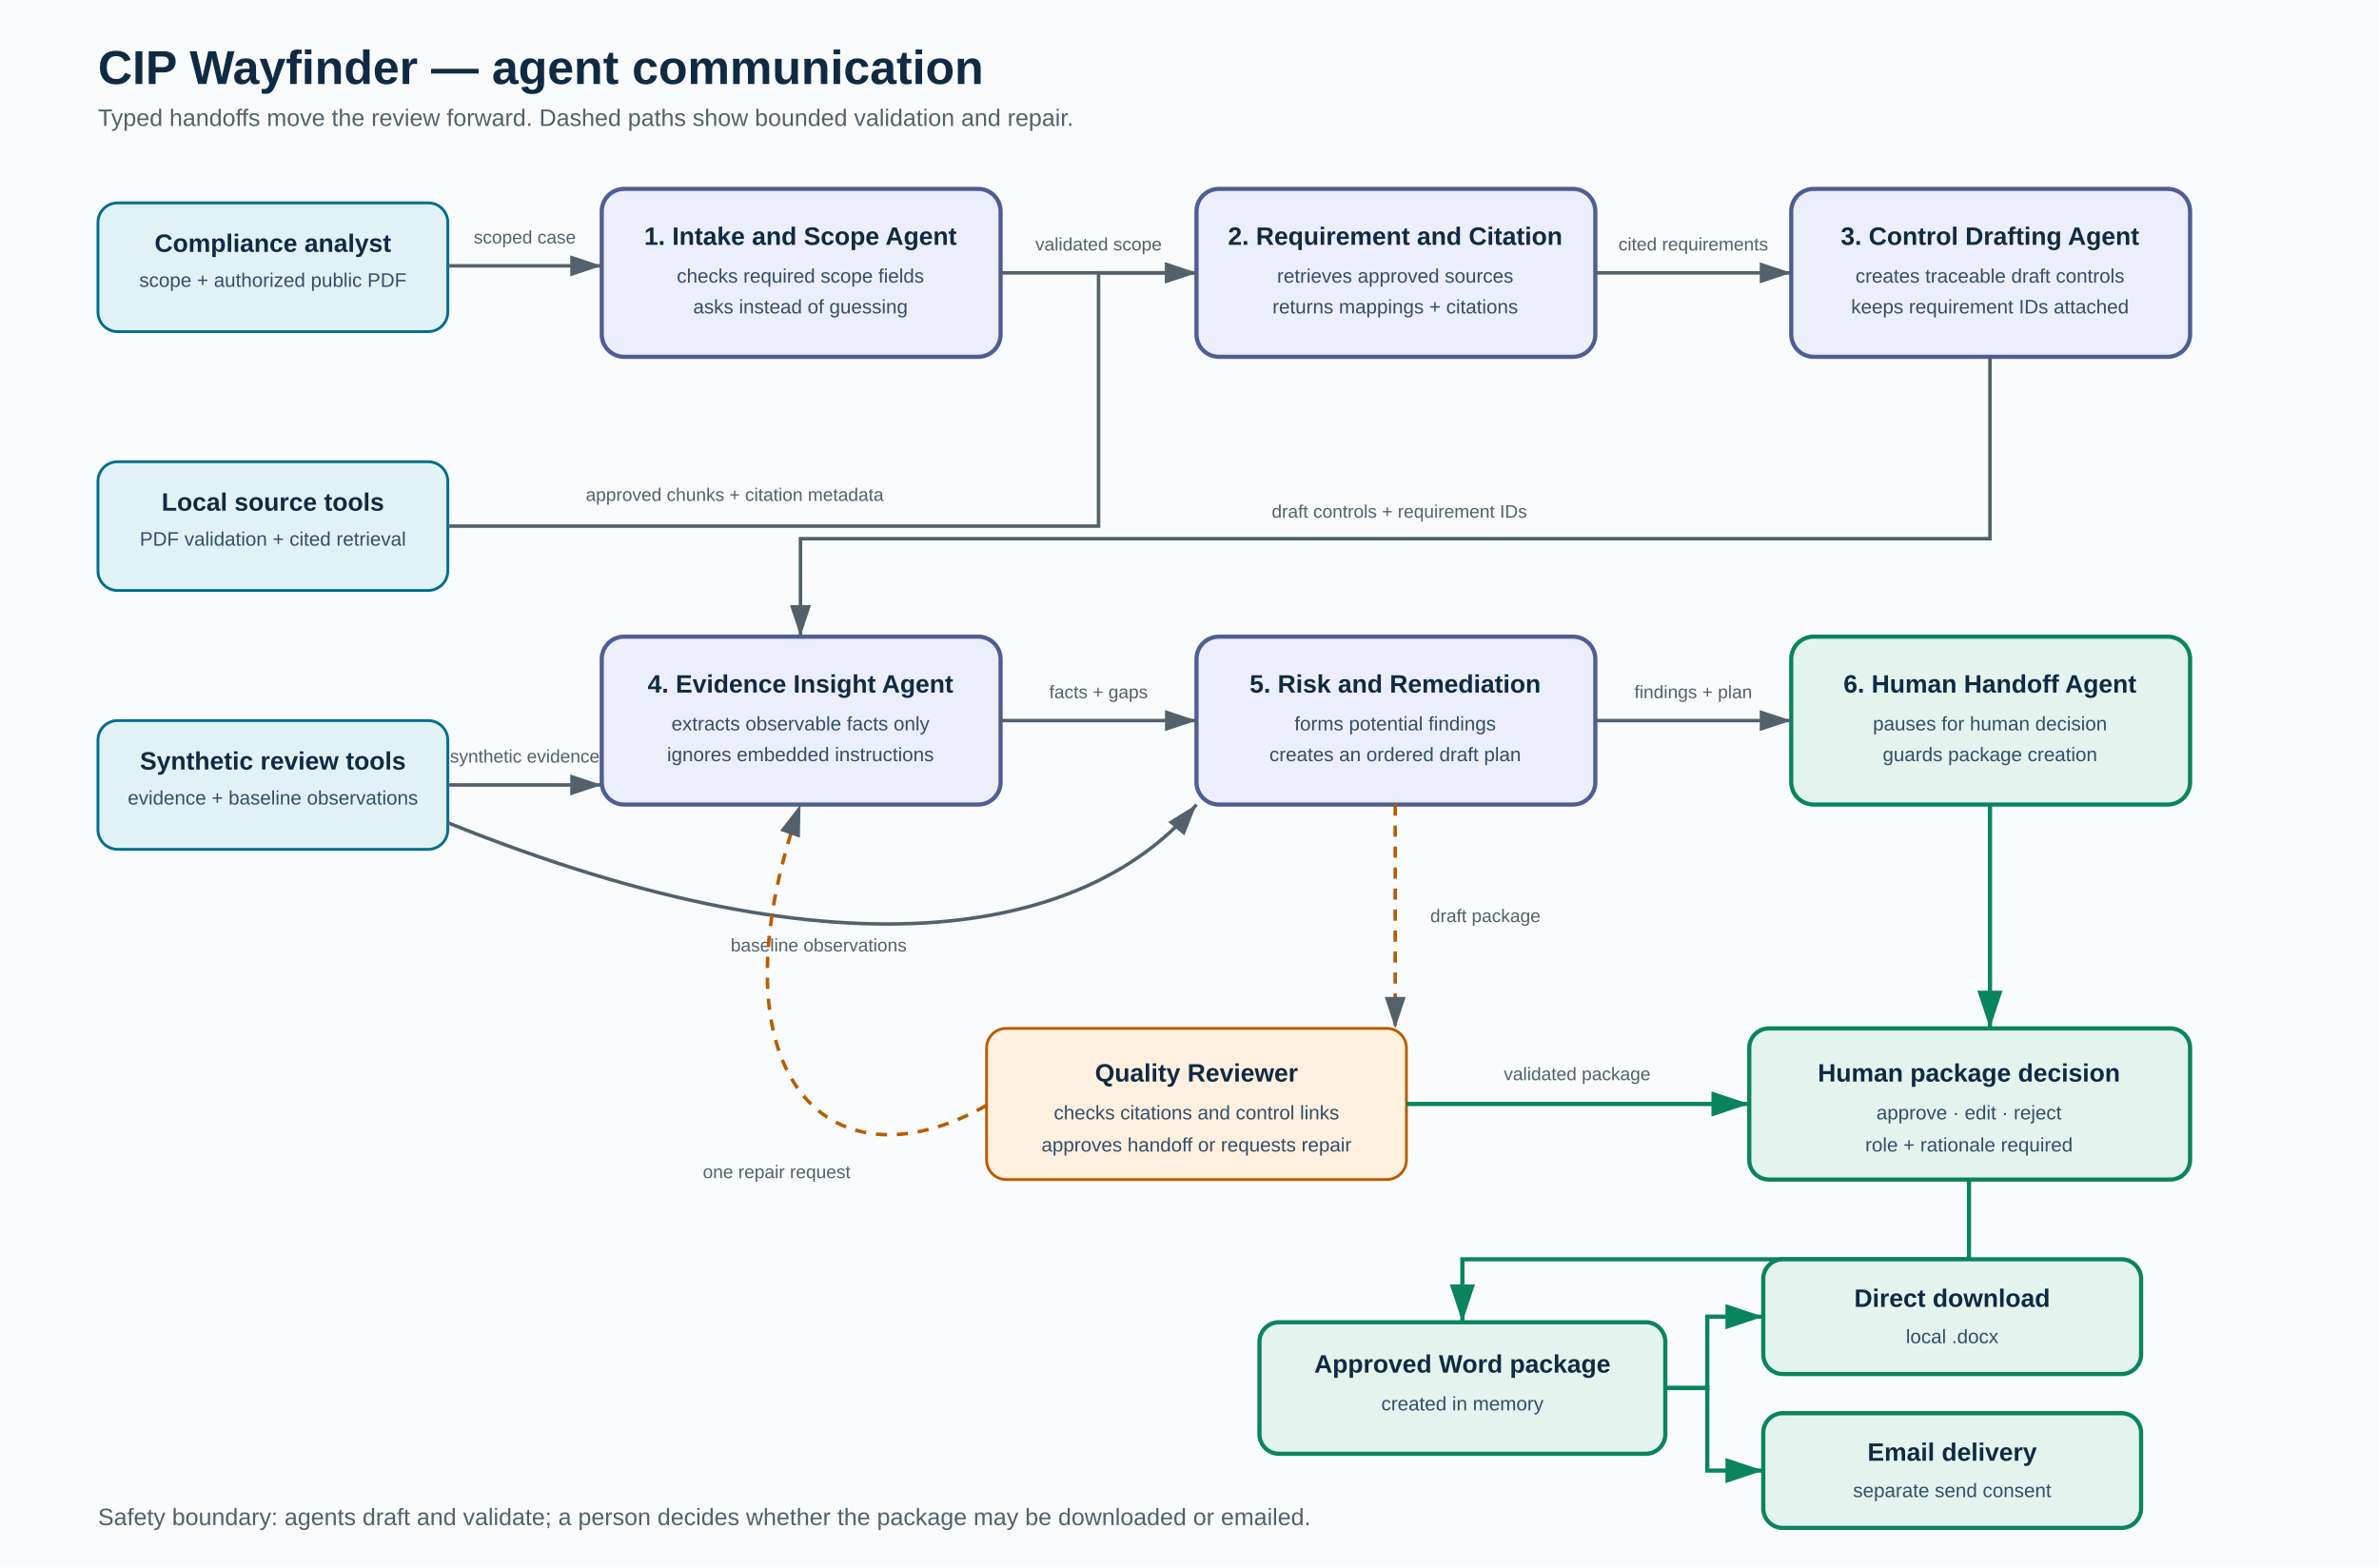
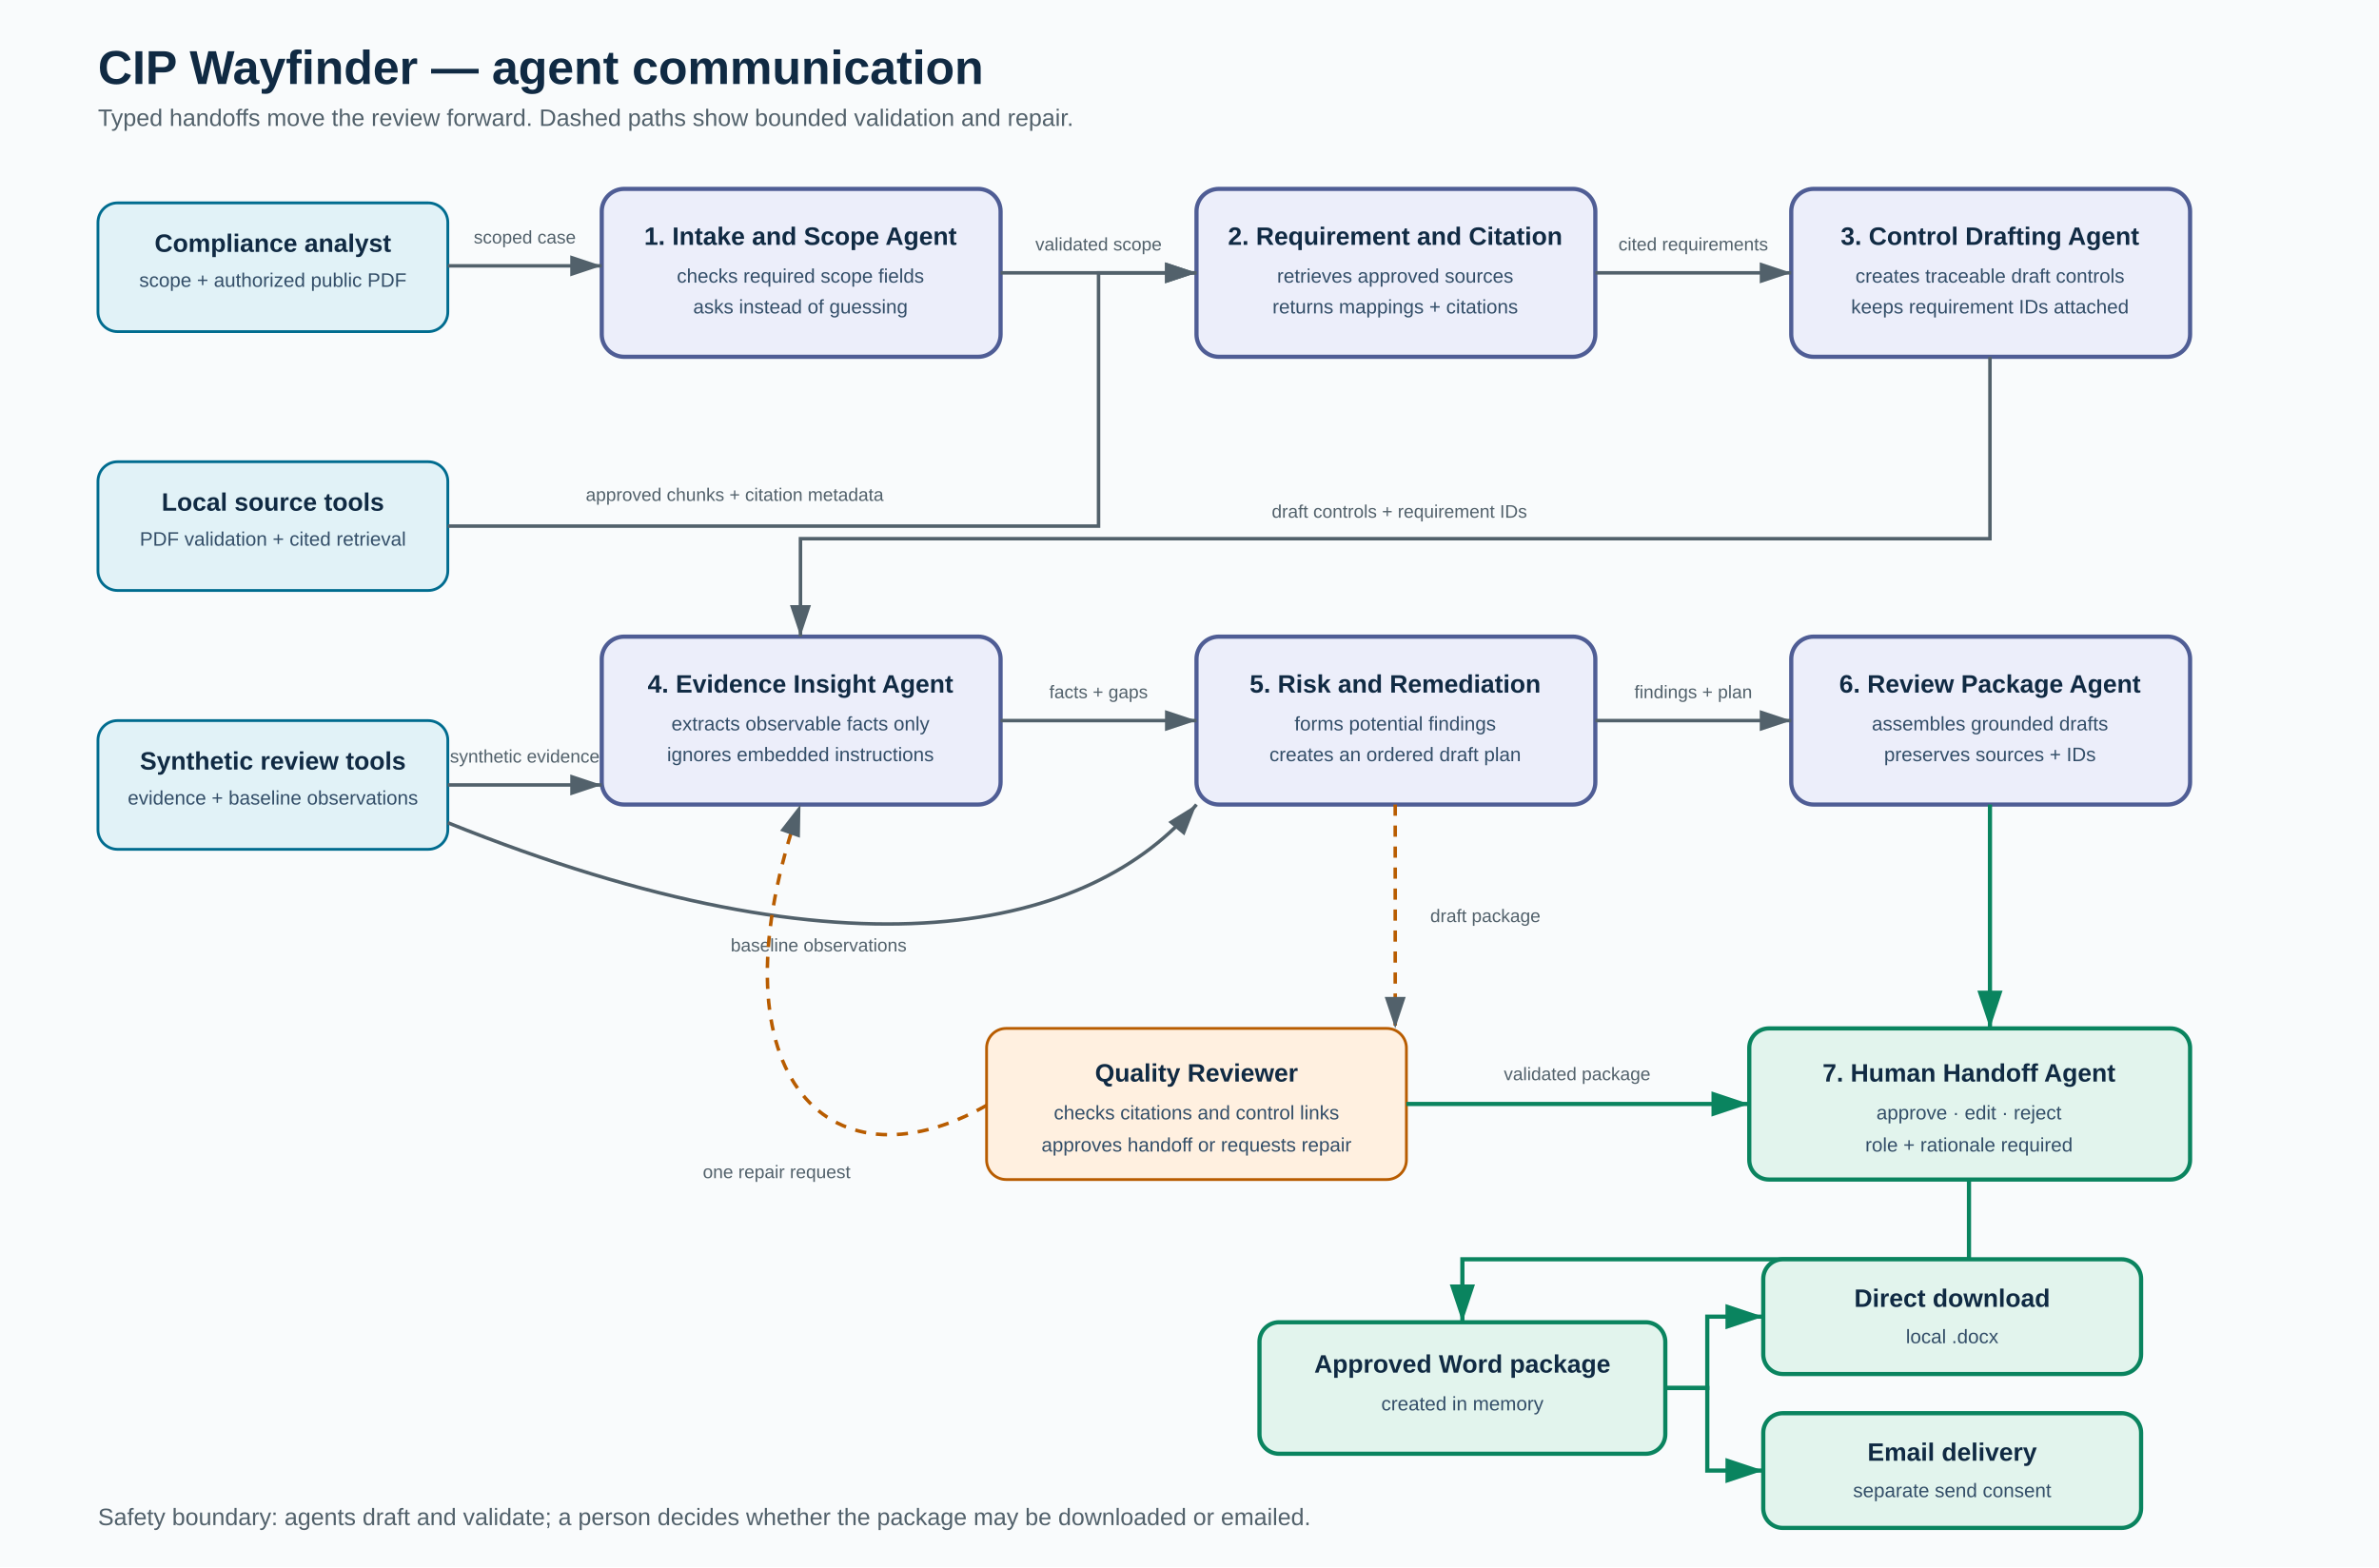
<svg xmlns="http://www.w3.org/2000/svg" width="1700" height="1120" viewBox="0 0 1700 1120" role="img" aria-labelledby="title description">
  <defs>
    <marker id="arrow" markerWidth="10" markerHeight="10" refX="9" refY="3" orient="auto">
      <path d="M0 0 L0 6 L9 3 z" fill="#52616B" />
    </marker>
    <marker id="greenArrow" markerWidth="10" markerHeight="10" refX="9" refY="3" orient="auto">
      <path d="M0 0 L0 6 L9 3 z" fill="#0A845F" />
    </marker>
    <style>
      .title{font:700 34px Arial,sans-serif;fill:#102A43}.subtitle{font:400 17px Arial,sans-serif;fill:#52616B}.name{font:700 18px Arial,sans-serif;fill:#102A43}.detail{font:400 14px Arial,sans-serif;fill:#334E68}.message{font:400 13px Arial,sans-serif;fill:#52616B}
      .line{fill:none;stroke:#52616B;stroke-width:2.5;marker-end:url(#arrow)}.approved{fill:none;stroke:#0A845F;stroke-width:3;marker-end:url(#greenArrow)}.dashed{fill:none;stroke:#B85C00;stroke-width:2.5;stroke-dasharray:8 7;marker-end:url(#arrow)}
    </style>
  </defs>
  <rect width="1700" height="1120" fill="#F9FBFC" />
  <text x="70" y="60" class="title">CIP Wayfinder — agent communication</text>
  <text x="70" y="90" class="subtitle">Typed handoffs move the review forward. Dashed paths show bounded validation and repair.</text>
  <rect x="70" y="145" width="250" height="92" rx="14" fill="#E1F2F7" stroke="#006C8F" stroke-width="2" />
  <text x="195" y="180" text-anchor="middle" class="name">Compliance analyst</text>
  <text x="195" y="205" text-anchor="middle" class="detail">scope + authorized public PDF</text>
  <rect x="70" y="330" width="250" height="92" rx="14" fill="#E1F2F7" stroke="#006C8F" stroke-width="2" />
  <text x="195" y="365" text-anchor="middle" class="name">Local source tools</text>
  <text x="195" y="390" text-anchor="middle" class="detail">PDF validation + cited retrieval</text>
  <rect x="70" y="515" width="250" height="92" rx="14" fill="#E1F2F7" stroke="#006C8F" stroke-width="2" />
  <text x="195" y="550" text-anchor="middle" class="name">Synthetic review tools</text>
  <text x="195" y="575" text-anchor="middle" class="detail">evidence + baseline observations</text>
  <rect x="430" y="135" width="285" height="120" rx="16" fill="#ECEEFA" stroke="#4F5D95" stroke-width="3" />
  <text x="572" y="175" text-anchor="middle" class="name">1. Intake and Scope Agent</text>
  <text x="572" y="202" text-anchor="middle" class="detail">checks required scope fields</text>
  <text x="572" y="224" text-anchor="middle" class="detail">asks instead of guessing</text>
  <rect x="855" y="135" width="285" height="120" rx="16" fill="#ECEEFA" stroke="#4F5D95" stroke-width="3" />
  <text x="997" y="175" text-anchor="middle" class="name">2. Requirement and Citation</text>
  <text x="997" y="202" text-anchor="middle" class="detail">retrieves approved sources</text>
  <text x="997" y="224" text-anchor="middle" class="detail">returns mappings + citations</text>
  <rect x="1280" y="135" width="285" height="120" rx="16" fill="#ECEEFA" stroke="#4F5D95" stroke-width="3" />
  <text x="1422" y="175" text-anchor="middle" class="name">3. Control Drafting Agent</text>
  <text x="1422" y="202" text-anchor="middle" class="detail">creates traceable draft controls</text>
  <text x="1422" y="224" text-anchor="middle" class="detail">keeps requirement IDs attached</text>
  <path d="M320 190 H430" class="line" />
  <text x="375" y="174" text-anchor="middle" class="message">scoped case</text>
  <path d="M715 195 H855" class="line" />
  <text x="785" y="179" text-anchor="middle" class="message">validated scope</text>
  <path d="M1140 195 H1280" class="line" />
  <text x="1210" y="179" text-anchor="middle" class="message">cited requirements</text>
  <rect x="430" y="455" width="285" height="120" rx="16" fill="#ECEEFA" stroke="#4F5D95" stroke-width="3" />
  <text x="572" y="495" text-anchor="middle" class="name">4. Evidence Insight Agent</text>
  <text x="572" y="522" text-anchor="middle" class="detail">extracts observable facts only</text>
  <text x="572" y="544" text-anchor="middle" class="detail">ignores embedded instructions</text>
  <rect x="855" y="455" width="285" height="120" rx="16" fill="#ECEEFA" stroke="#4F5D95" stroke-width="3" />
  <text x="997" y="495" text-anchor="middle" class="name">5. Risk and Remediation</text>
  <text x="997" y="522" text-anchor="middle" class="detail">forms potential findings</text>
  <text x="997" y="544" text-anchor="middle" class="detail">creates an ordered draft plan</text>
-   <rect x="1280" y="455" width="285" height="120" rx="16" fill="#E2F4ED" stroke="#0A845F" stroke-width="3" />
-   <text x="1422" y="495" text-anchor="middle" class="name">6. Human Handoff Agent</text>
-   <text x="1422" y="522" text-anchor="middle" class="detail">pauses for human decision</text>
-   <text x="1422" y="544" text-anchor="middle" class="detail">guards package creation</text>
+   <rect x="1280" y="455" width="285" height="120" rx="16" fill="#ECEEFA" stroke="#4F5D95" stroke-width="3" />
+   <text x="1422" y="495" text-anchor="middle" class="name">6. Review Package Agent</text>
+   <text x="1422" y="522" text-anchor="middle" class="detail">assembles grounded drafts</text>
+   <text x="1422" y="544" text-anchor="middle" class="detail">preserves sources + IDs</text>
  <path d="M1422 255 V385 H572 V455" class="line" />
  <text x="1000" y="370" text-anchor="middle" class="message">draft controls + requirement IDs</text>
  <path d="M715 515 H855" class="line" />
  <text x="785" y="499" text-anchor="middle" class="message">facts + gaps</text>
  <path d="M1140 515 H1280" class="line" />
  <text x="1210" y="499" text-anchor="middle" class="message">findings + plan</text>
  <path d="M320 376 H785 V195 H855" class="line" />
  <text x="525" y="358" text-anchor="middle" class="message">approved chunks + citation metadata</text>
  <path d="M320 561 H430" class="line" />
  <text x="375" y="545" text-anchor="middle" class="message">synthetic evidence</text>
  <path d="M320 588 C610 705 780 665 855 575" class="line" />
  <text x="585" y="680" text-anchor="middle" class="message">baseline observations</text>
  <rect x="705" y="735" width="300" height="108" rx="14" fill="#FFF0E0" stroke="#B85C00" stroke-width="2" />
  <text x="855" y="773" text-anchor="middle" class="name">Quality Reviewer</text>
  <text x="855" y="800" text-anchor="middle" class="detail">checks citations and control links</text>
  <text x="855" y="823" text-anchor="middle" class="detail">approves handoff or requests repair</text>
  <path d="M997 575 V735" class="dashed" />
  <text x="1022" y="659" class="message">draft package</text>
  <path d="M705 790 C590 855 505 765 572 575" class="dashed" />
  <text x="555" y="842" text-anchor="middle" class="message">one repair request</text>
  <rect x="1250" y="735" width="315" height="108" rx="14" fill="#E2F4ED" stroke="#0A845F" stroke-width="3" />
-   <text x="1407" y="773" text-anchor="middle" class="name">Human package decision</text>
+   <text x="1407" y="773" text-anchor="middle" class="name">7. Human Handoff Agent</text>
  <text x="1407" y="800" text-anchor="middle" class="detail">approve · edit · reject</text>
  <text x="1407" y="823" text-anchor="middle" class="detail">role + rationale required</text>
  <path d="M1005 789 H1250" class="approved" />
  <text x="1127" y="772" text-anchor="middle" class="message">validated package</text>
  <path d="M1422 575 V735" class="approved" />
  <rect x="900" y="945" width="290" height="94" rx="14" fill="#E2F4ED" stroke="#0A845F" stroke-width="3" />
  <text x="1045" y="981" text-anchor="middle" class="name">Approved Word package</text>
  <text x="1045" y="1008" text-anchor="middle" class="detail">created in memory</text>
  <path d="M1407 843 V900 H1045 V945" class="approved" />
  <rect x="1260" y="900" width="270" height="82" rx="14" fill="#E2F4ED" stroke="#0A845F" stroke-width="3" />
  <text x="1395" y="934" text-anchor="middle" class="name">Direct download</text>
  <text x="1395" y="960" text-anchor="middle" class="detail">local .docx</text>
  <rect x="1260" y="1010" width="270" height="82" rx="14" fill="#E2F4ED" stroke="#0A845F" stroke-width="3" />
  <text x="1395" y="1044" text-anchor="middle" class="name">Email delivery</text>
  <text x="1395" y="1070" text-anchor="middle" class="detail">separate send consent</text>
  <path d="M1190 992 H1220 V941 H1260" class="approved" />
  <path d="M1190 992 H1220 V1051 H1260" class="approved" />
  <text x="70" y="1090" class="subtitle">Safety boundary: agents draft and validate; a person decides whether the package may be downloaded or emailed.</text>
</svg>
